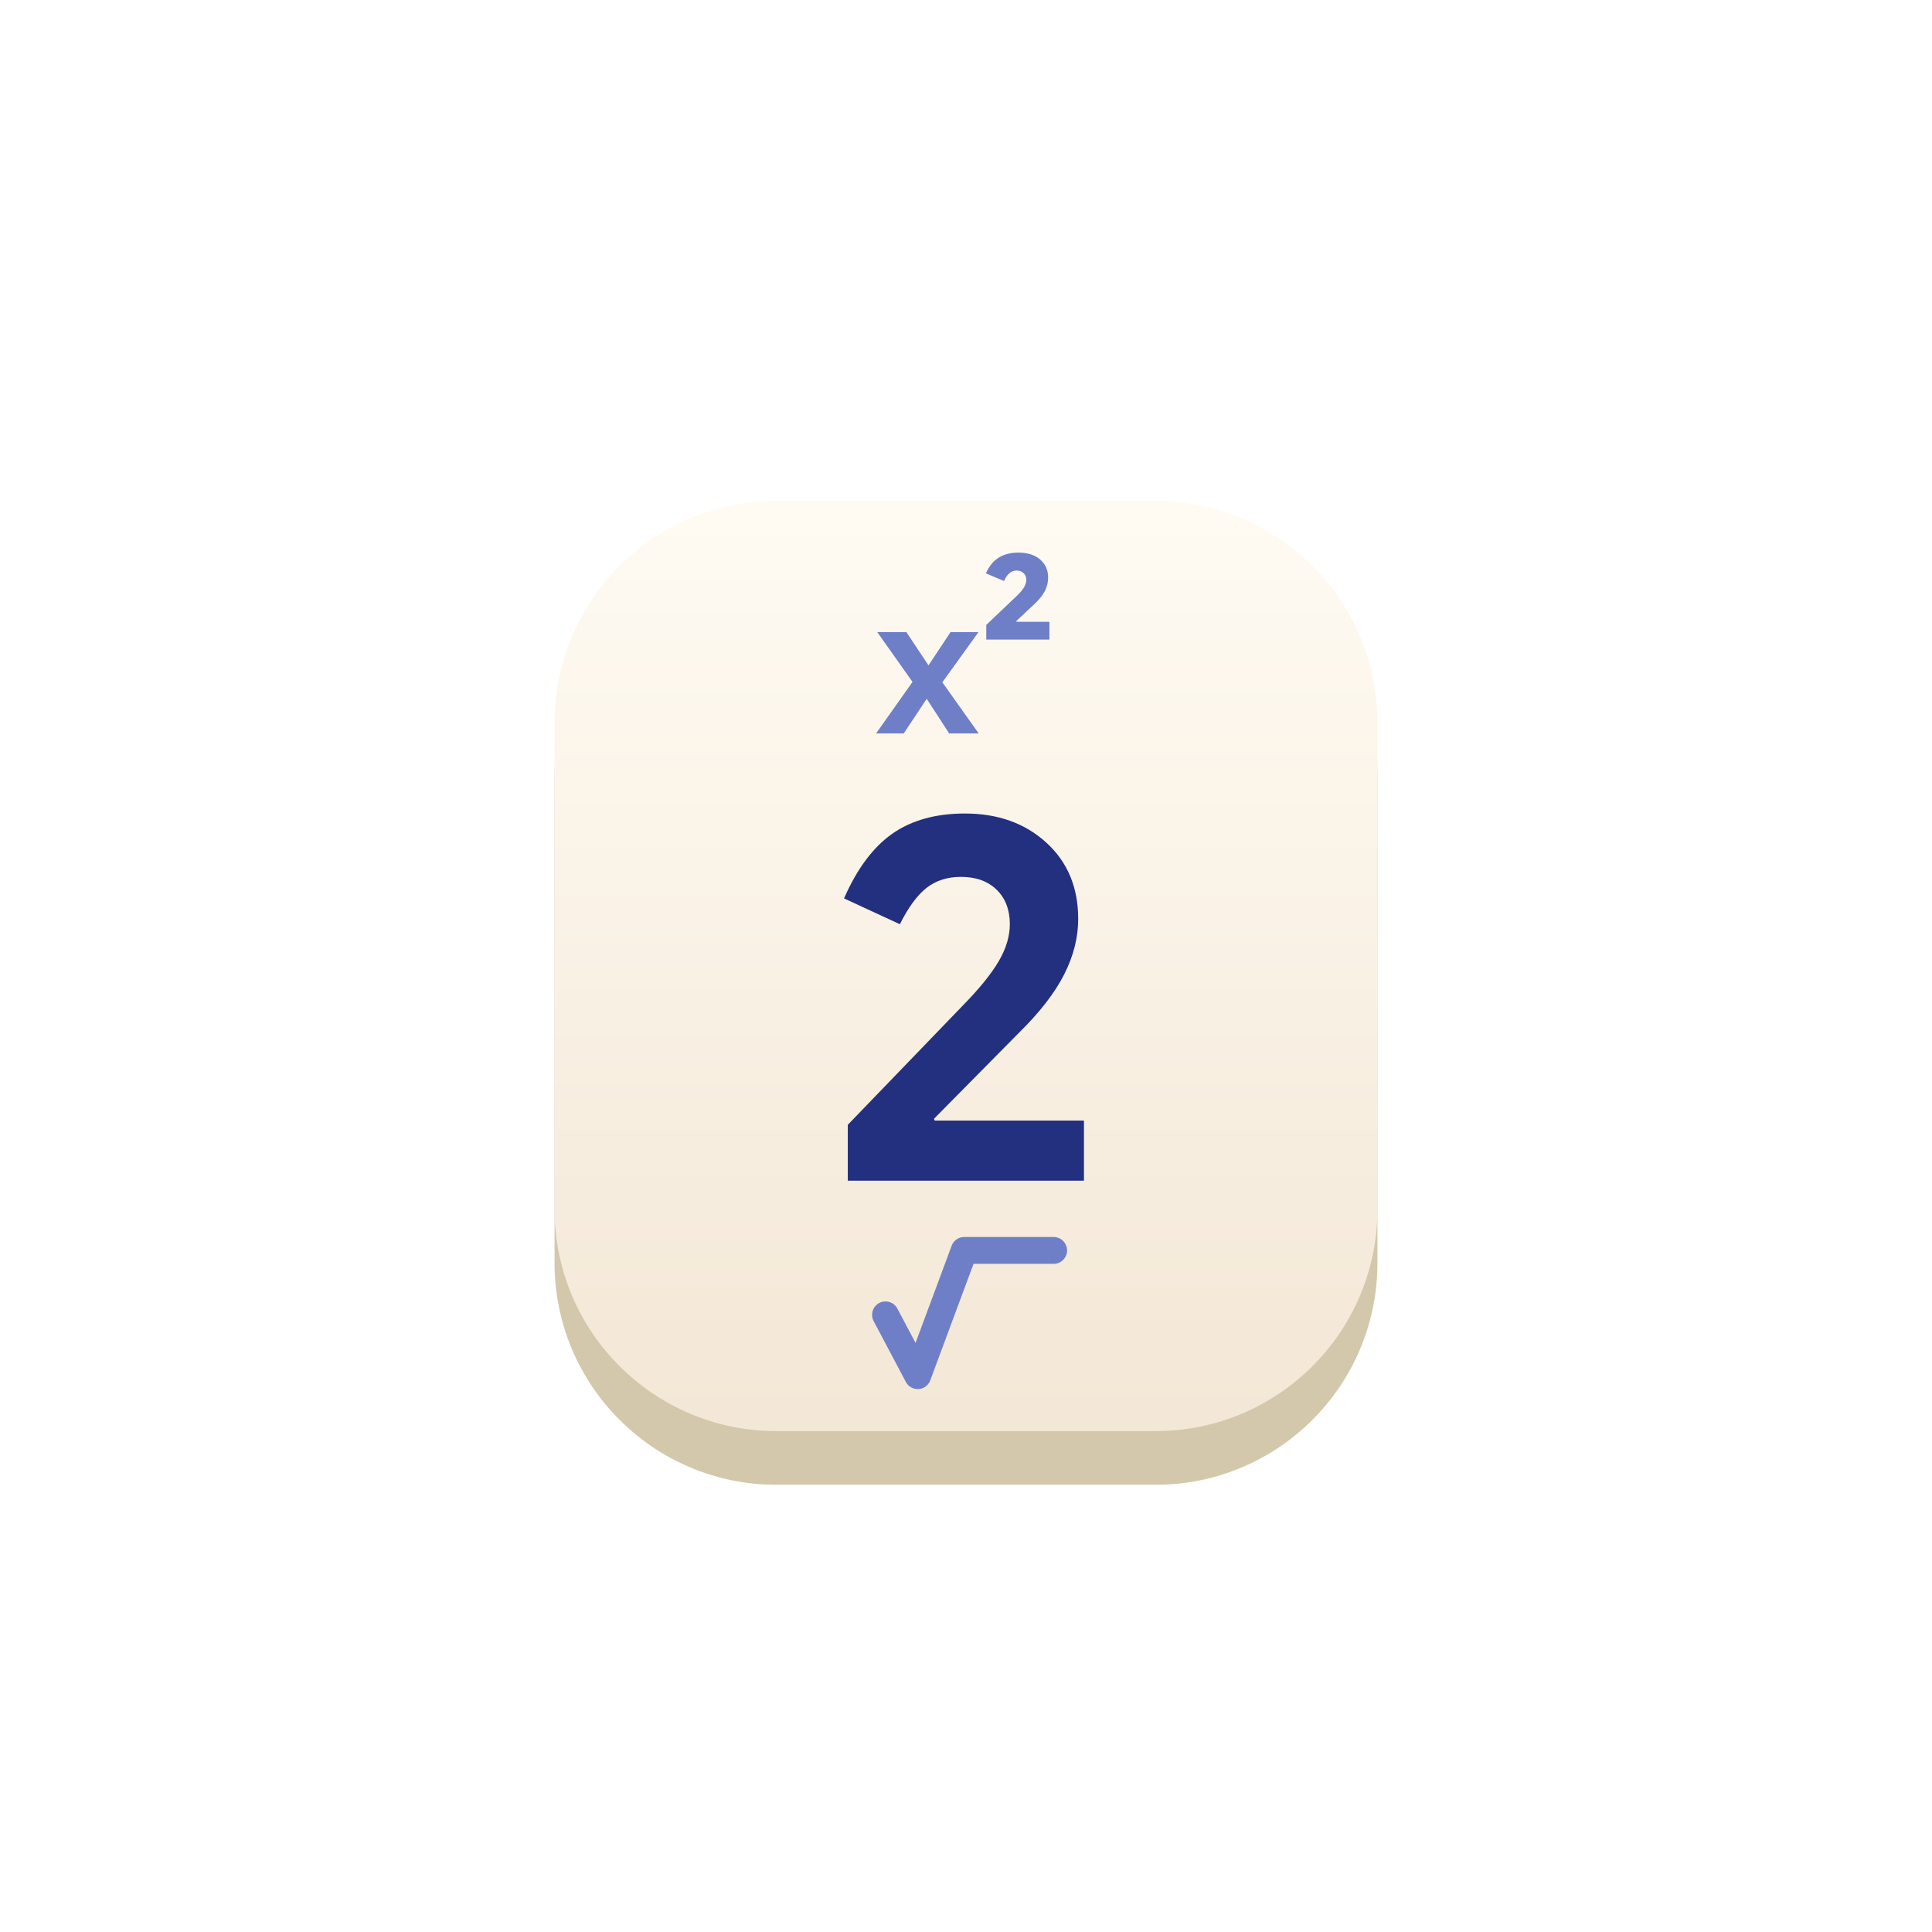
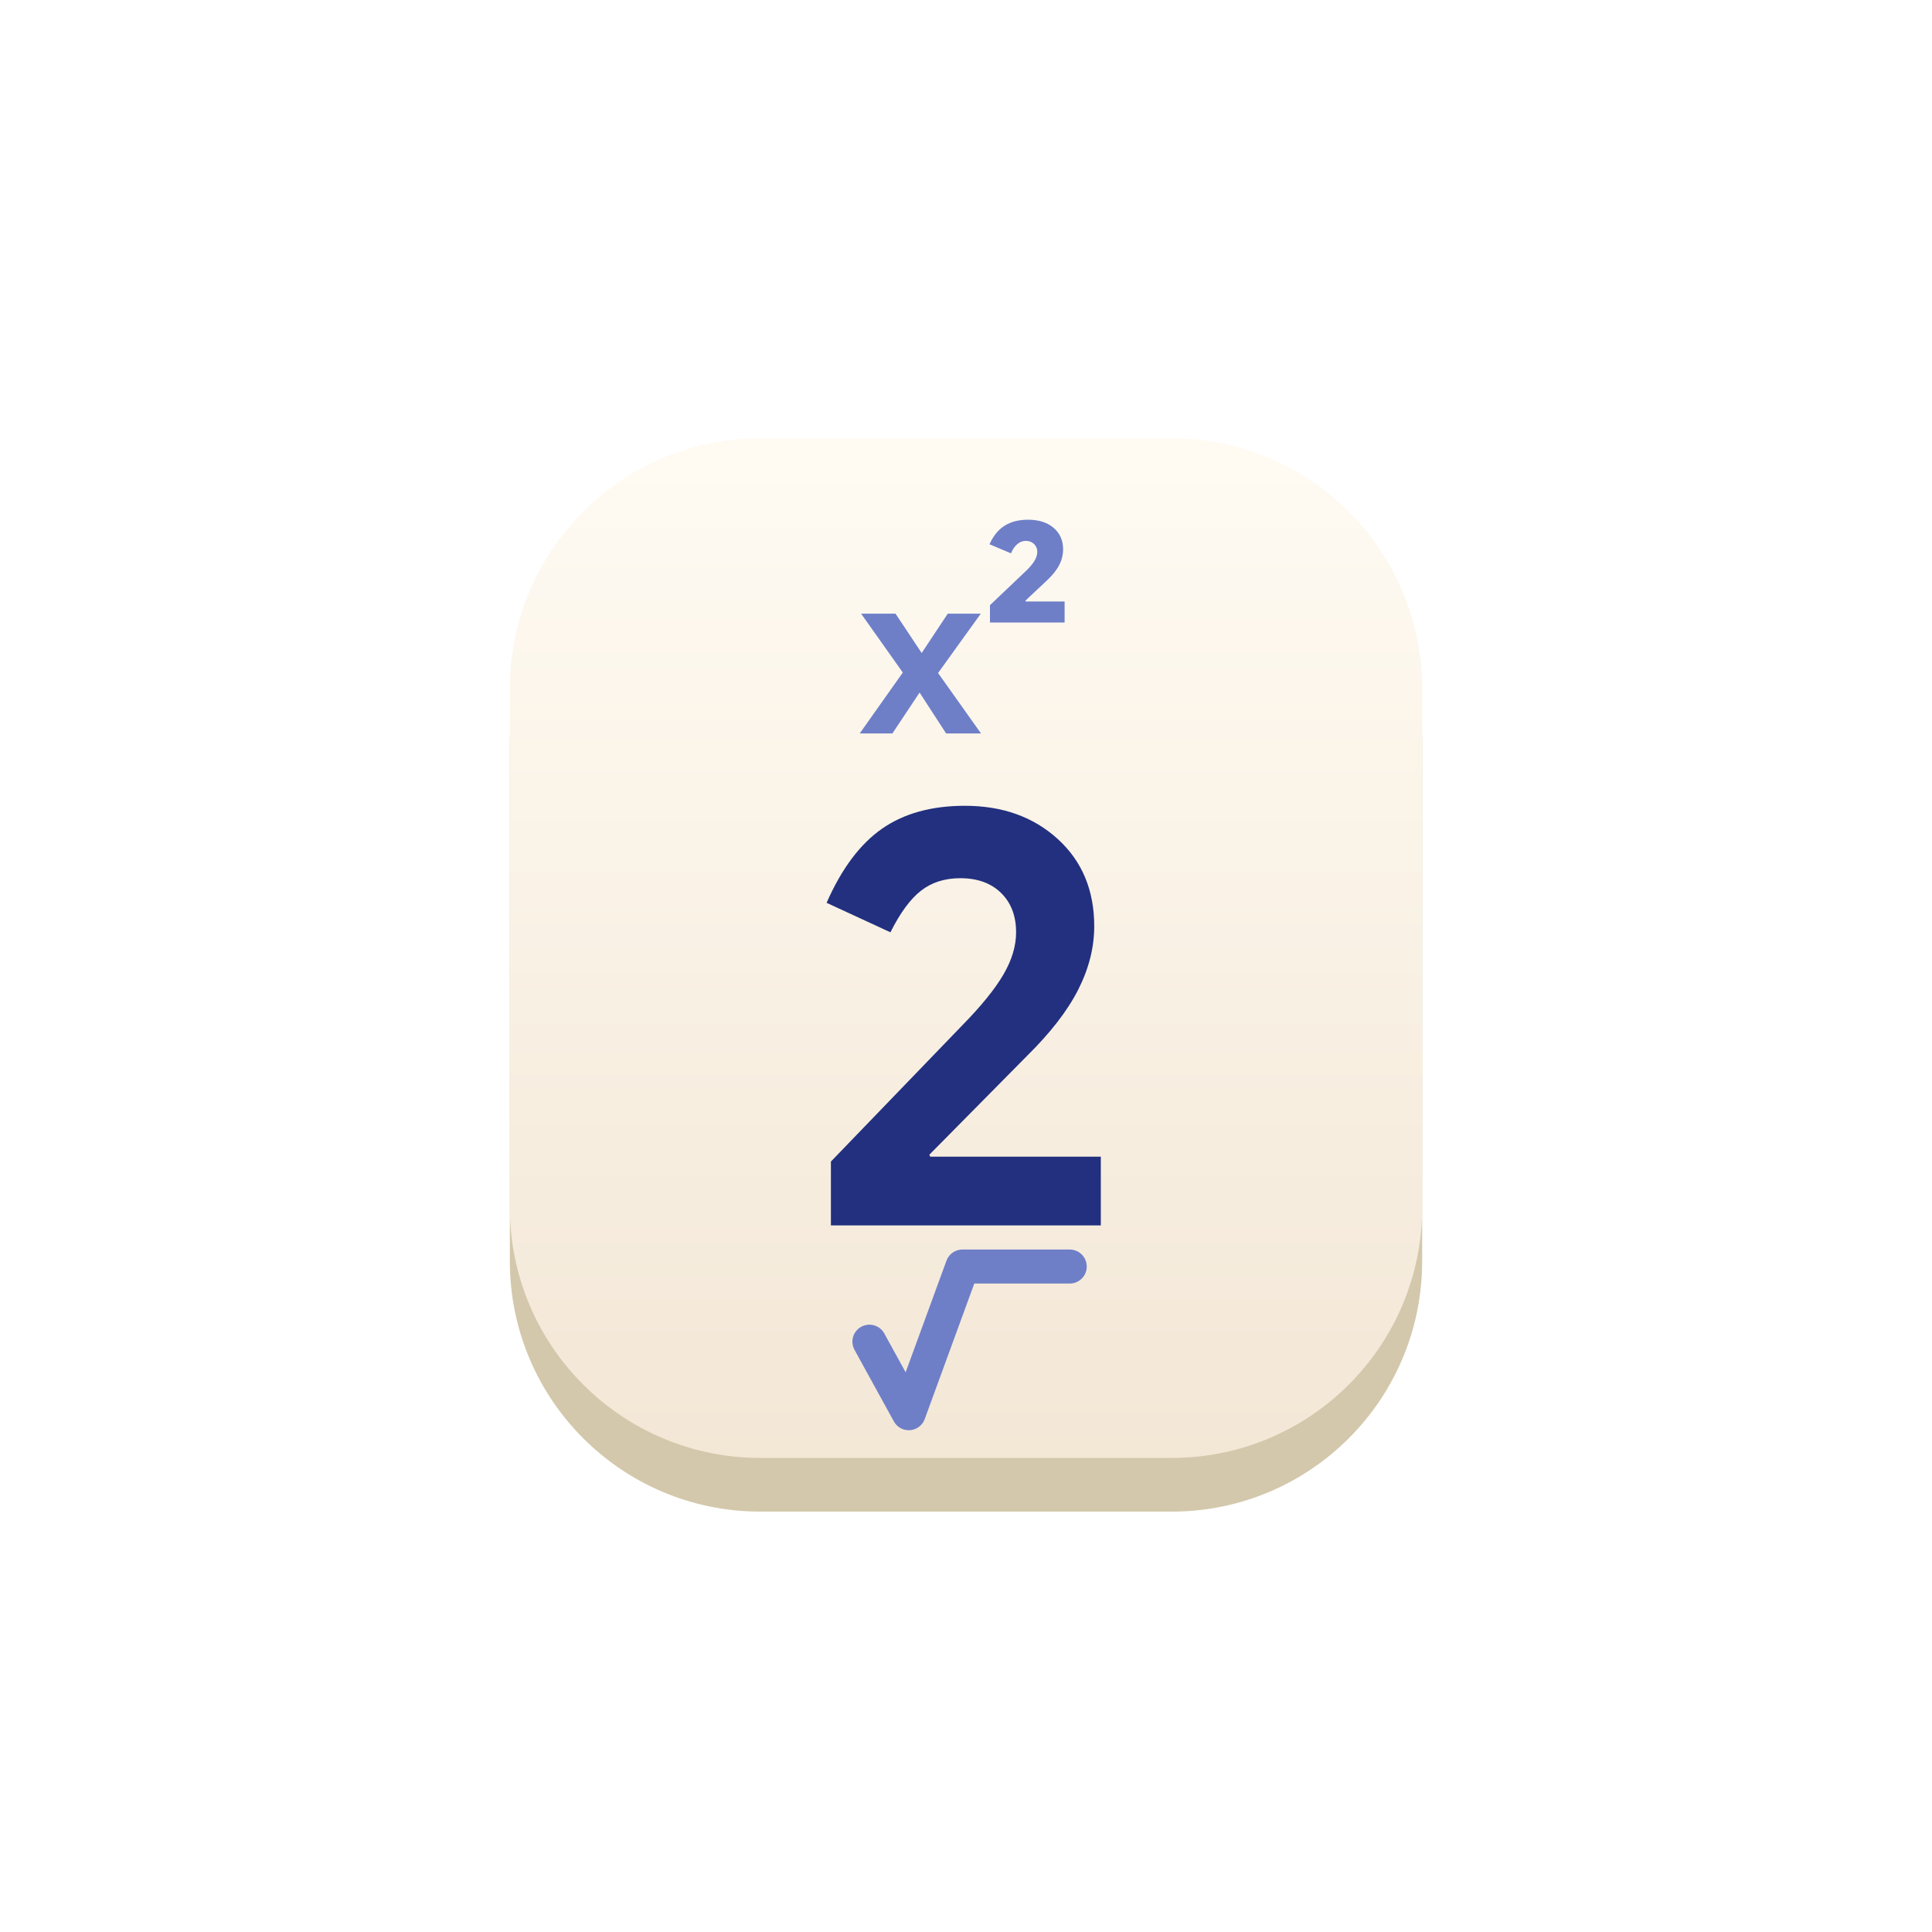
<svg xmlns="http://www.w3.org/2000/svg" viewBox="0 0 108 108">
  <defs>
    <linearGradient id="key" x1="0" y1="0" x2="0" y2="1">
      <stop offset="0" stop-color="#FFFBF3" />
      <stop offset="1" stop-color="#F3E7D6" />
    </linearGradient>
  </defs>
-   <rect x="31" y="31" width="46" height="52" rx="12.4" fill="#7A5A00" fill-opacity="0.33" />
-   <rect x="31" y="28" width="46" height="52" rx="12.4" fill="url(#key)" />
-   <path d="M53.059 41.0Q53.059 41.0 53.059 41.0Q53.059 41.0 53.059 41.0L51.415 38.465H51.255L49.039 35.335Q49.039 35.335 49.039 35.335Q49.039 35.335 49.039 35.335H50.667Q50.667 35.335 50.667 35.335Q50.667 35.335 50.667 35.335L52.334 37.843L52.471 37.849L54.709 41.0Q54.709 41.0 54.709 41.0Q54.709 41.0 54.709 41.0ZM48.973 41.0Q48.973 41.0 48.973 41.0Q48.973 41.0 48.973 41.0L51.272 37.749H51.536L53.136 35.335Q53.136 35.335 53.136 35.335Q53.136 35.335 53.136 35.335H54.698Q54.698 35.335 54.698 35.335Q54.698 35.335 54.698 35.335L52.438 38.475H52.196L50.518 41.0Q50.518 41.0 50.518 41.0Q50.518 41.0 50.518 41.0Z M56.711 33.432Q57.058 33.118 57.215 32.877Q57.371 32.635 57.371 32.409Q57.371 32.189 57.22 32.041Q57.069 31.892 56.827 31.892Q56.607 31.892 56.428 32.043Q56.249 32.194 56.128 32.48Q56.128 32.48 56.128 32.48Q56.128 32.48 56.128 32.48L55.111 32.051Q55.111 32.051 55.111 32.051Q55.111 32.051 55.111 32.051Q55.38 31.452 55.829 31.171Q56.277 30.891 56.937 30.891Q57.696 30.891 58.144 31.276Q58.592 31.661 58.592 32.288Q58.592 32.684 58.403 33.047Q58.213 33.41 57.8 33.79L56.81 34.719L56.827 34.758H58.664Q58.664 34.758 58.664 34.758Q58.664 34.758 58.664 34.758V35.753Q58.664 35.753 58.664 35.753Q58.664 35.753 58.664 35.753H55.133Q55.133 35.753 55.133 35.753Q55.133 35.753 55.133 35.753V34.934Q55.133 34.934 55.133 34.934Q55.133 34.934 55.133 34.934Z" fill="#6E7FC8" />
-   <path d="M47.392 66.0Q47.392 66.0 47.392 66.0Q47.392 66.0 47.392 66.0V62.878Q47.392 62.878 47.392 62.878Q47.392 62.878 47.392 62.878L53.818 56.214Q55.204 54.8 55.827 53.736Q56.45 52.672 56.45 51.664Q56.45 50.46 55.715 49.739Q54.98 49.018 53.72 49.018Q52.586 49.018 51.802 49.627Q51.018 50.236 50.304 51.664Q50.304 51.664 50.304 51.664Q50.304 51.664 50.304 51.664L47.182 50.222Q47.182 50.222 47.182 50.222Q47.182 50.222 47.182 50.222Q48.274 47.73 49.884 46.603Q51.494 45.476 53.944 45.476Q56.702 45.476 58.487 47.1Q60.272 48.724 60.272 51.37Q60.272 52.924 59.488 54.471Q58.704 56.018 56.968 57.726L52.208 62.542L52.25 62.64H60.594Q60.594 62.64 60.594 62.64Q60.594 62.64 60.594 62.64V66.0Q60.594 66.0 60.594 66.0Q60.594 66.0 60.594 66.0Z" fill="#22307F" />
-   <path d="M49.5,73.5 l1.8,3.4 l2.6,-7 h5" fill="none" stroke="#6E7FC8" stroke-width="1.5" stroke-linecap="round" stroke-linejoin="round" />
+   <rect x="28.5" y="27.5" width="51" height="57" rx="14" fill="#7A5A00" fill-opacity="0.33" />
+   <rect x="28.5" y="24.5" width="51" height="57" rx="14" fill="url(#key)" />
+   <path d="M52.889 41.0Q52.889 41.0 52.889 41.0Q52.889 41.0 52.889 41.0L50.945 38.004H50.757L48.137 34.305Q48.137 34.305 48.137 34.305Q48.137 34.305 48.137 34.305H50.061Q50.061 34.305 50.061 34.305Q50.061 34.305 50.061 34.305L52.031 37.269L52.193 37.276L54.839 41.0Q54.839 41.0 54.839 41.0Q54.839 41.0 54.839 41.0ZM48.059 41.0Q48.059 41.0 48.059 41.0Q48.059 41.0 48.059 41.0L50.776 37.159H51.088L52.98 34.305Q52.98 34.305 52.98 34.305Q52.98 34.305 52.98 34.305H54.826Q54.826 34.305 54.826 34.305Q54.826 34.305 54.826 34.305L52.154 38.017H51.868L49.886 41.0Q49.886 41.0 49.886 41.0Q49.886 41.0 49.886 41.0Z M57.204 32.056Q57.614 31.686 57.799 31.399Q57.984 31.113 57.984 30.847Q57.984 30.587 57.806 30.412Q57.627 30.236 57.341 30.236Q57.081 30.236 56.87 30.415Q56.658 30.593 56.515 30.931Q56.515 30.931 56.515 30.931Q56.515 30.931 56.515 30.931L55.313 30.425Q55.313 30.425 55.313 30.425Q55.313 30.425 55.313 30.425Q55.632 29.716 56.161 29.385Q56.691 29.053 57.471 29.053Q58.368 29.053 58.898 29.508Q59.428 29.963 59.428 30.704Q59.428 31.172 59.203 31.601Q58.979 32.03 58.492 32.478L57.322 33.577L57.341 33.623H59.512Q59.512 33.623 59.512 33.623Q59.512 33.623 59.512 33.623V34.799Q59.512 34.799 59.512 34.799Q59.512 34.799 59.512 34.799H55.339Q55.339 34.799 55.339 34.799Q55.339 34.799 55.339 34.799V33.831Q55.339 33.831 55.339 33.831Q55.339 33.831 55.339 33.831Z" fill="#6E7FC8" />
+   <path d="M46.448 68.5Q46.448 68.5 46.448 68.5Q46.448 68.5 46.448 68.5V64.932Q46.448 64.932 46.448 64.932Q46.448 64.932 46.448 64.932L53.792 57.316Q55.376 55.7 56.088 54.484Q56.8 53.268 56.8 52.116Q56.8 50.74 55.96 49.916Q55.12 49.092 53.68 49.092Q52.384 49.092 51.488 49.788Q50.592 50.484 49.776 52.116Q49.776 52.116 49.776 52.116Q49.776 52.116 49.776 52.116L46.208 50.468Q46.208 50.468 46.208 50.468Q46.208 50.468 46.208 50.468Q47.456 47.62 49.296 46.332Q51.136 45.044 53.936 45.044Q57.088 45.044 59.128 46.9Q61.168 48.756 61.168 51.78Q61.168 53.556 60.272 55.324Q59.376 57.092 57.392 59.044L51.952 64.548L52.0 64.66H61.536Q61.536 64.66 61.536 64.66Q61.536 64.66 61.536 64.66V68.5Q61.536 68.5 61.536 68.5Q61.536 68.5 61.536 68.5Z" fill="#22307F" />
+   <path d="M48.6,75 l2.2,4 l3,-8.2 h6" fill="none" stroke="#6E7FC8" stroke-width="1.9" stroke-linecap="round" stroke-linejoin="round" />
</svg>
